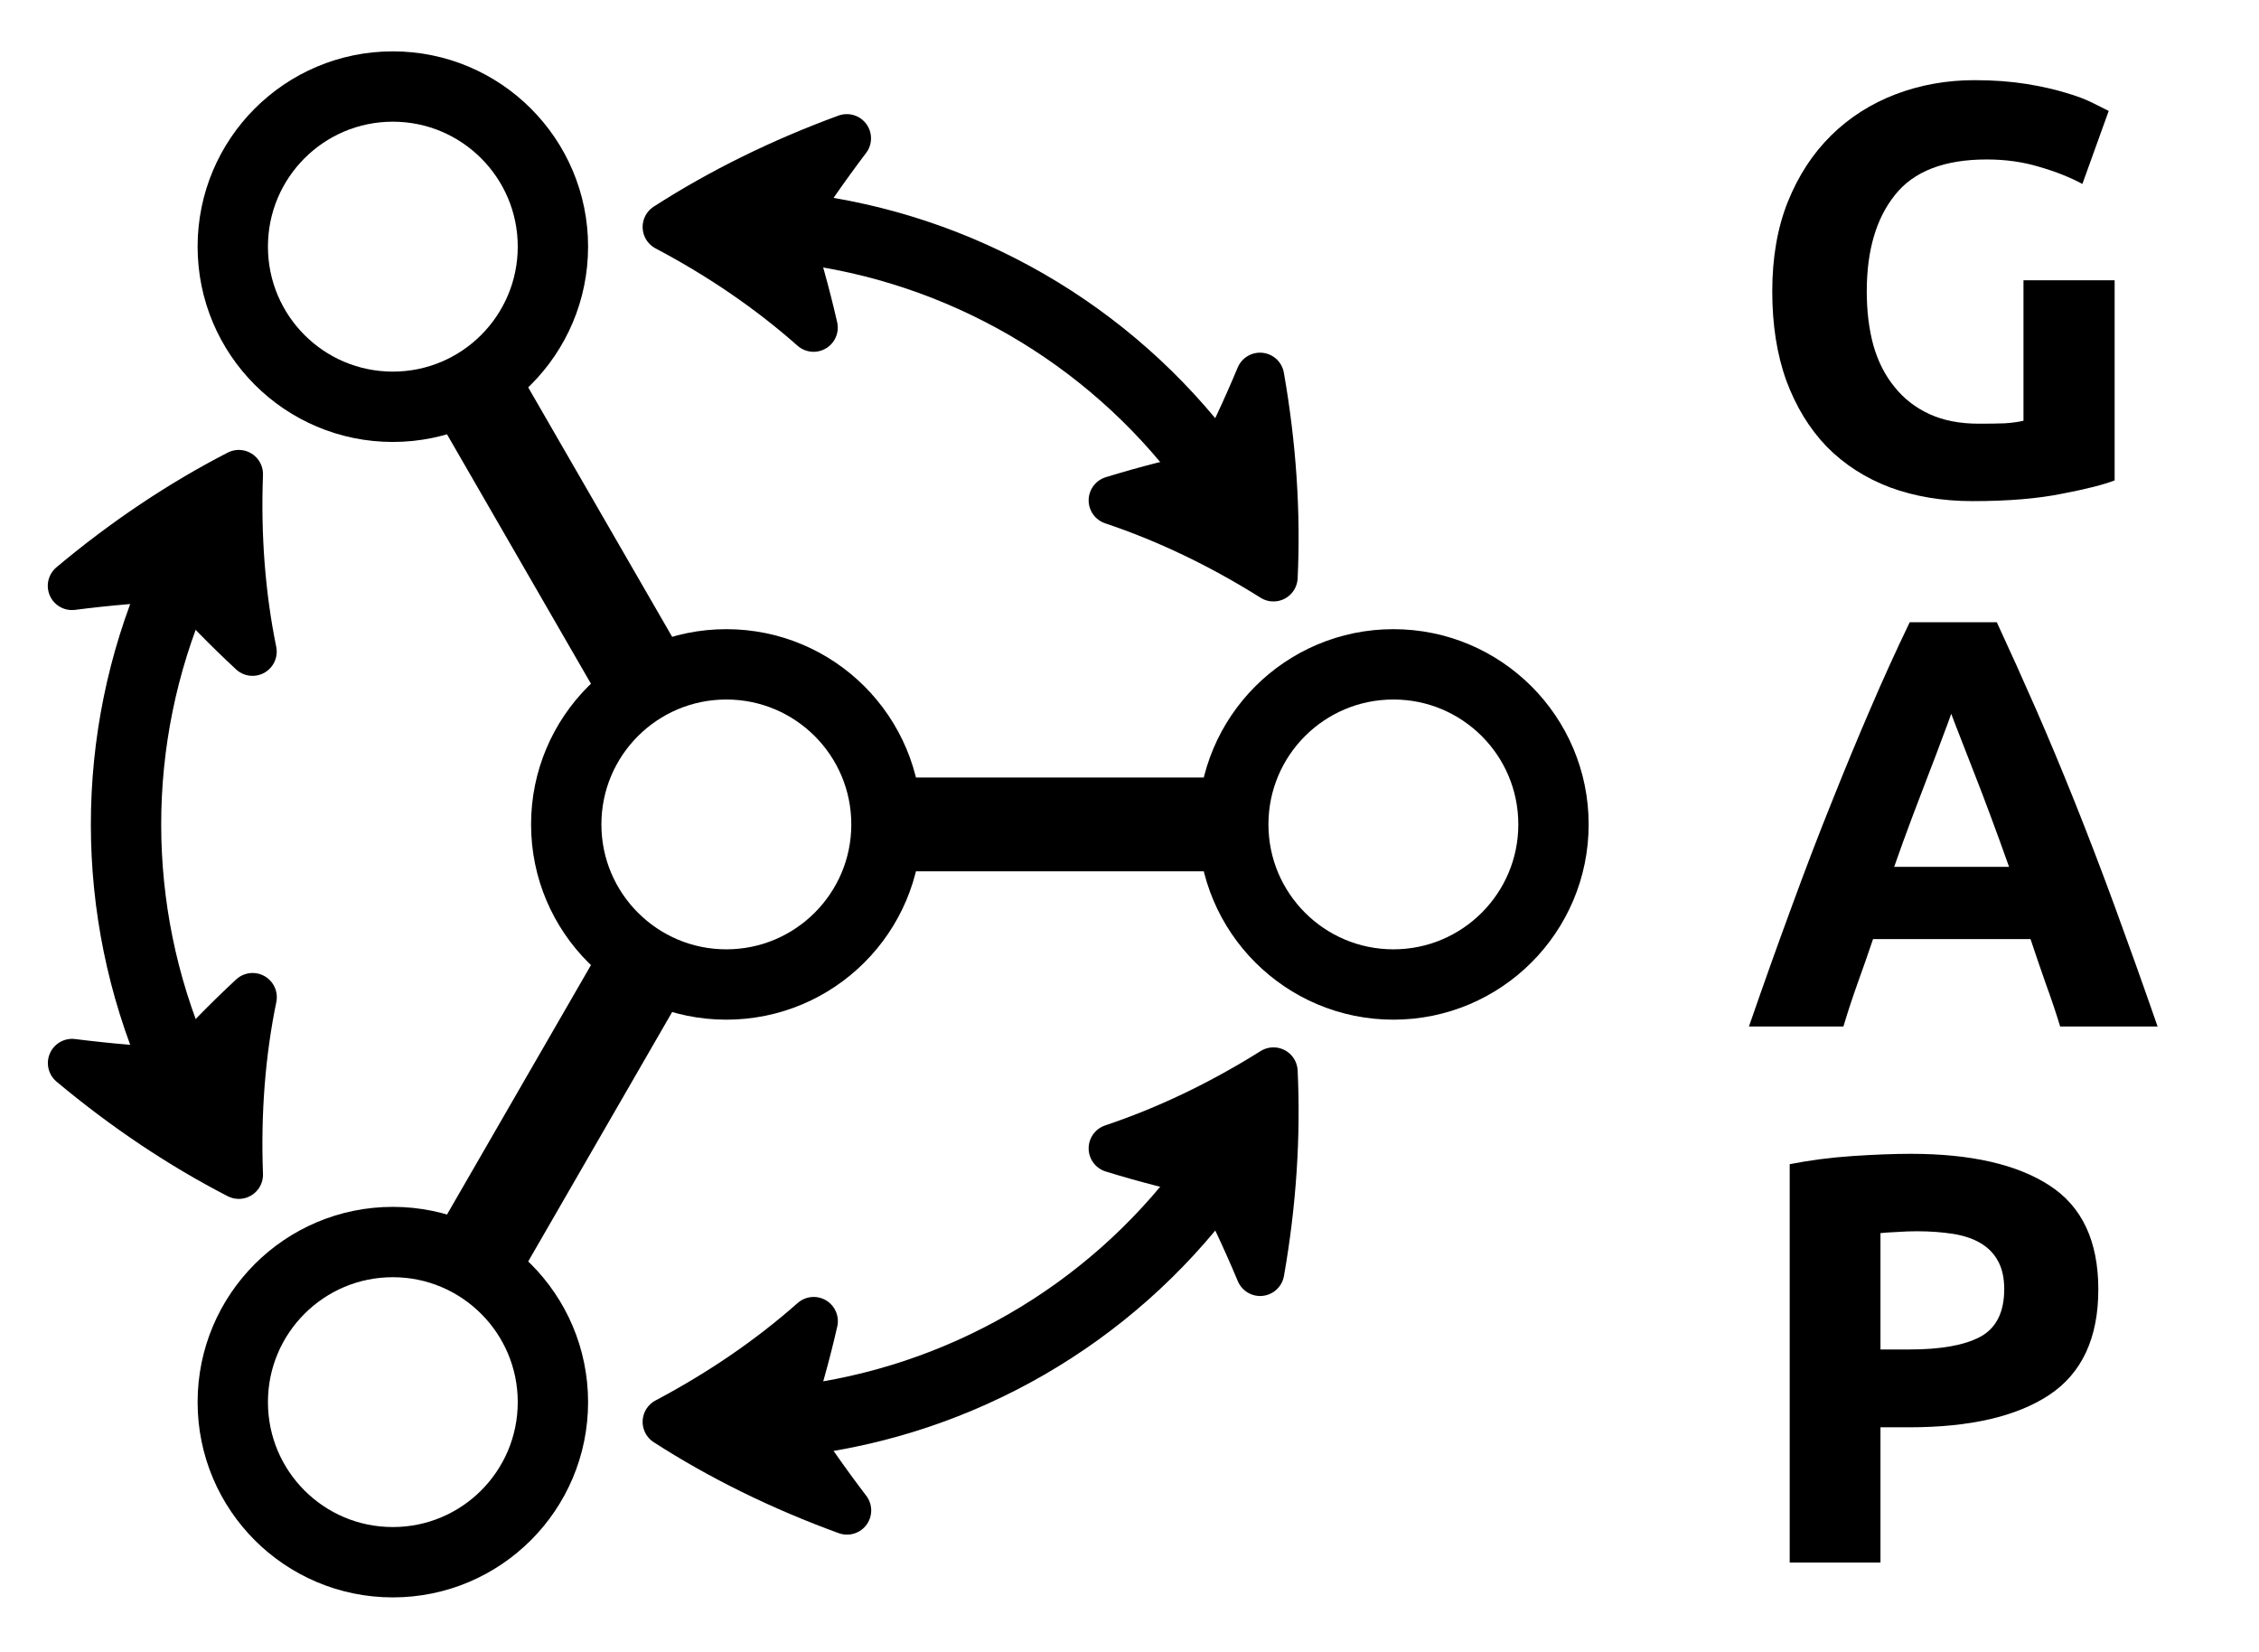
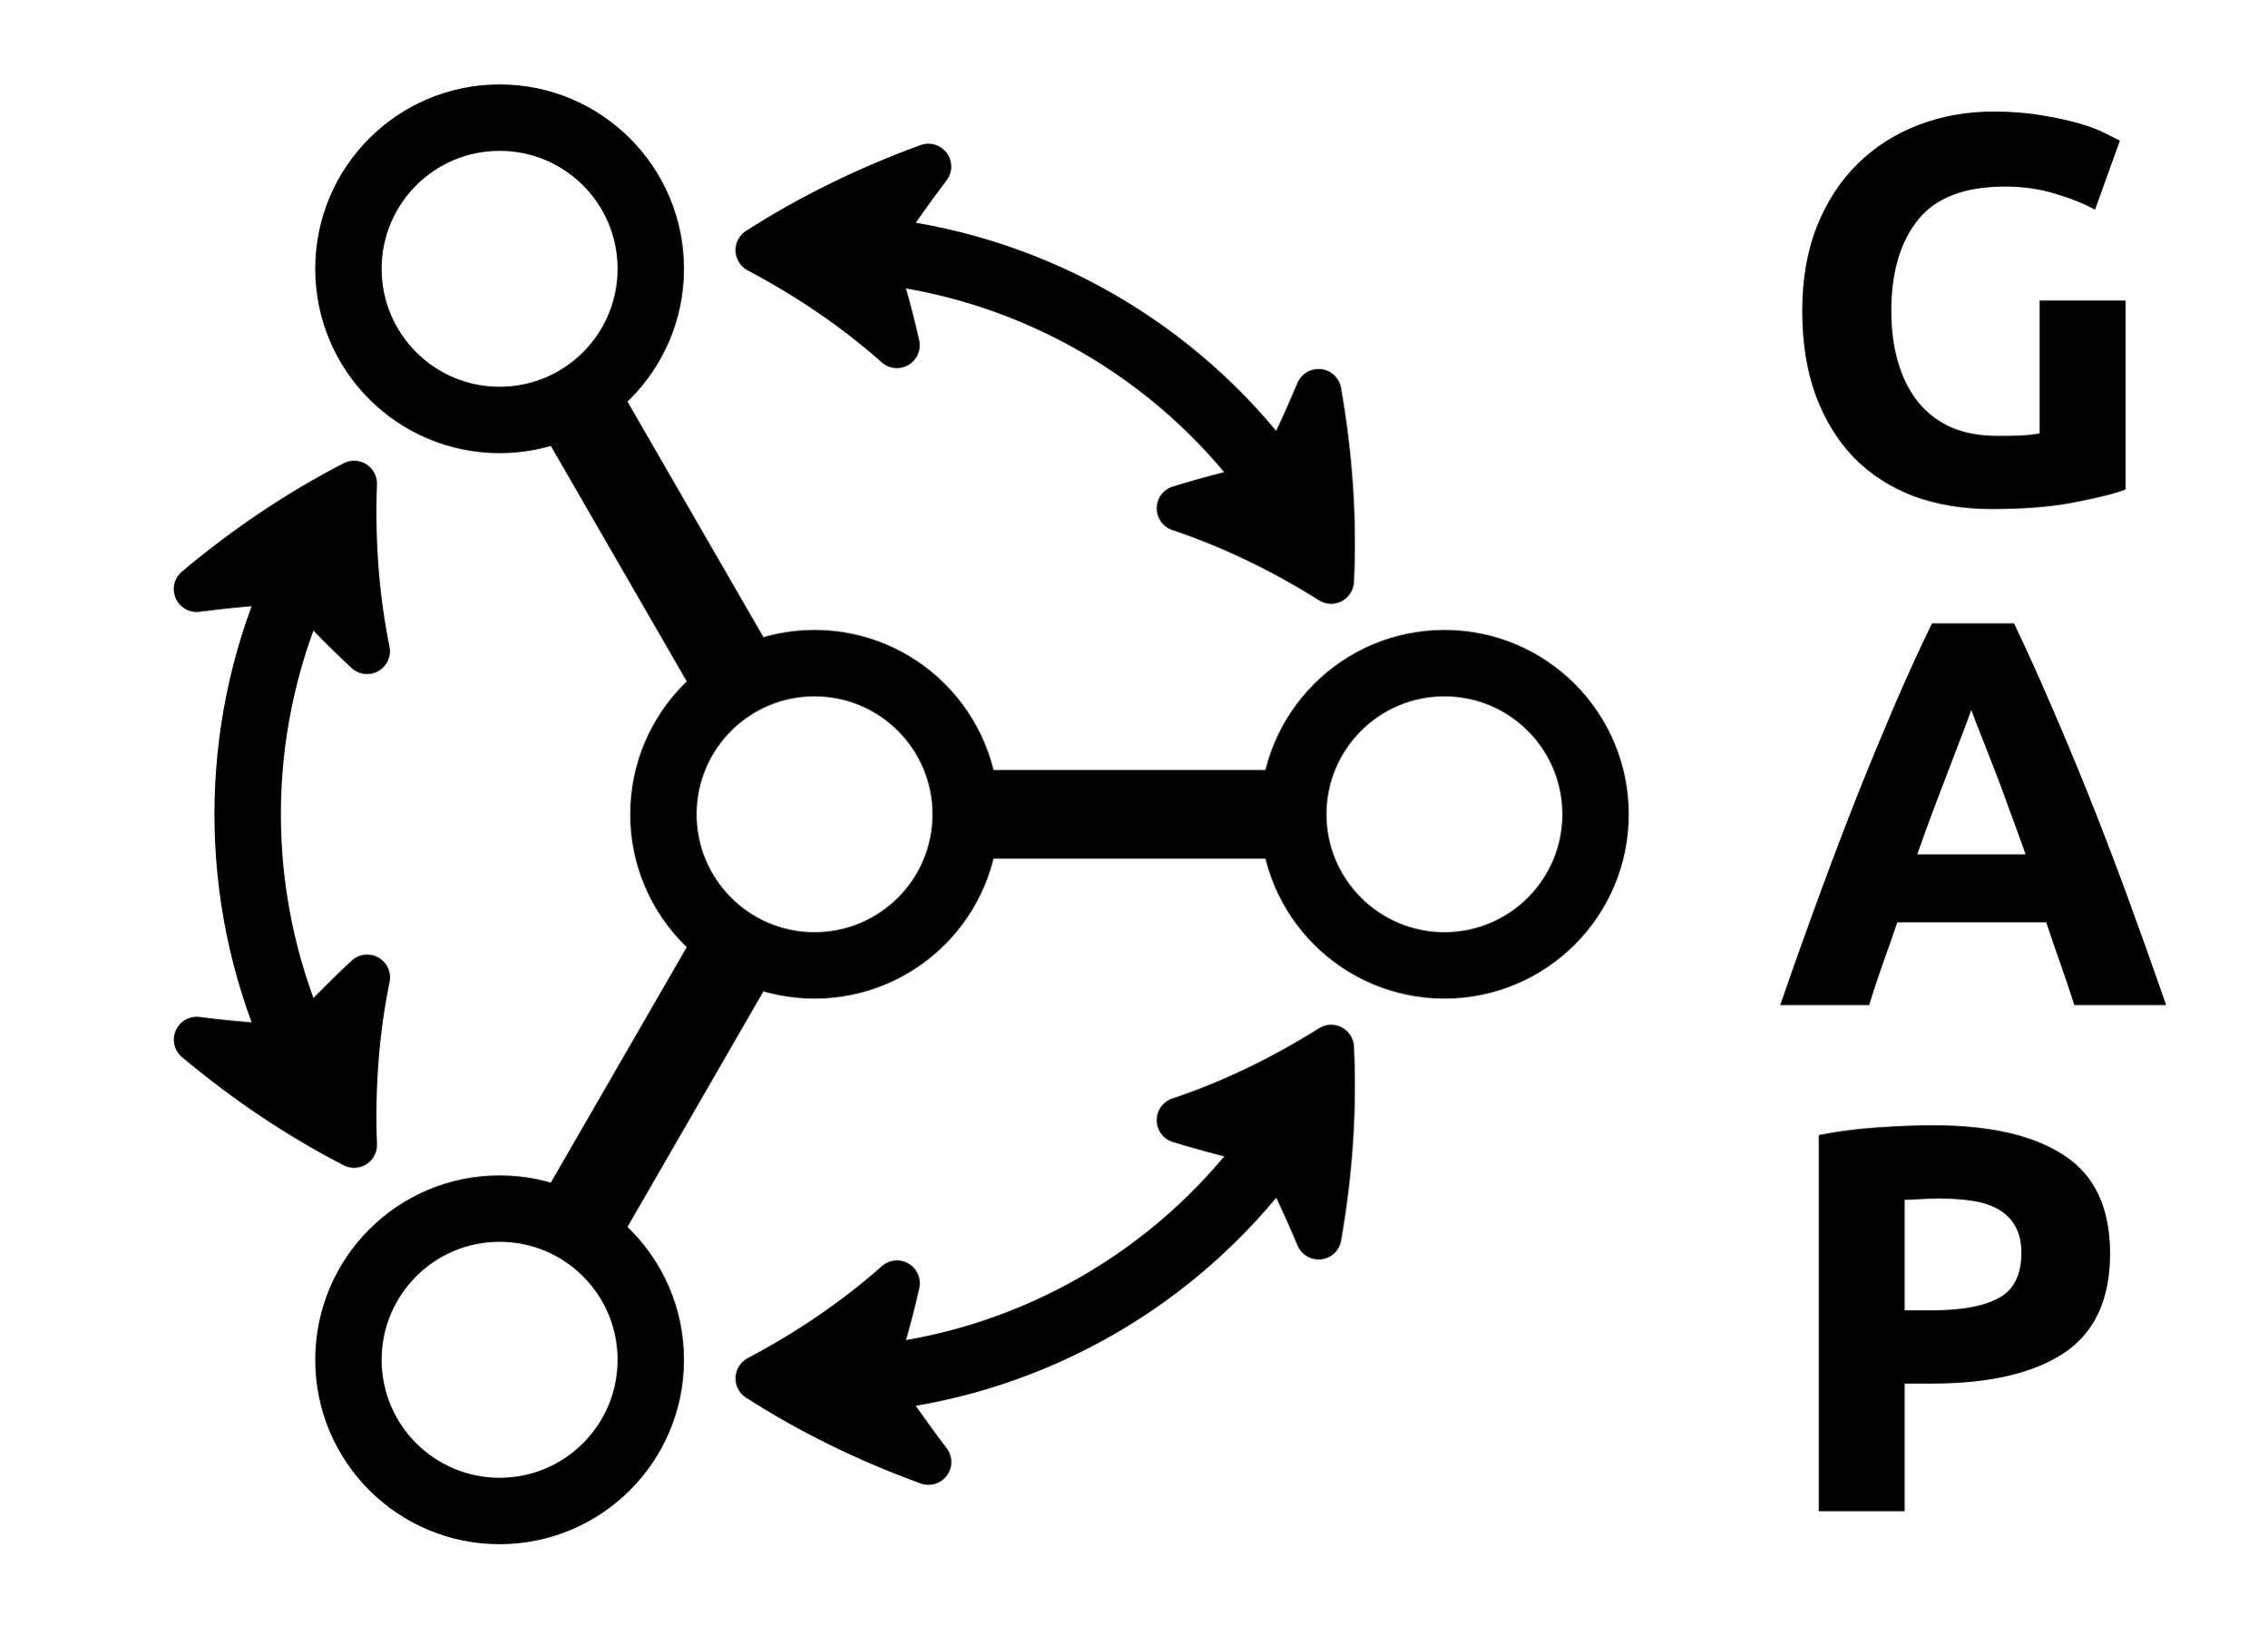
- <svg xmlns="http://www.w3.org/2000/svg" xmlns:xlink="http://www.w3.org/1999/xlink" width="95.264" height="69.631" viewBox="0 0 95.264 69.631">
+ <svg xmlns="http://www.w3.org/2000/svg" xmlns:xlink="http://www.w3.org/1999/xlink" width="101.041pt" height="73.288pt" viewBox="0 0 101.041 73.288">
  <defs>
    <g>
      <g id="glyph-0-0">
-         <path d="M 10.281 -14.094 C 8.488 -14.094 7.195 -13.594 6.406 -12.594 C 5.613 -11.602 5.219 -10.25 5.219 -8.531 C 5.219 -7.695 5.312 -6.938 5.5 -6.25 C 5.695 -5.57 5.992 -4.988 6.391 -4.5 C 6.785 -4.008 7.273 -3.629 7.859 -3.359 C 8.453 -3.086 9.145 -2.953 9.938 -2.953 C 10.363 -2.953 10.727 -2.957 11.031 -2.969 C 11.332 -2.988 11.598 -3.023 11.828 -3.078 L 11.828 -9 L 15.672 -9 L 15.672 -0.562 C 15.211 -0.383 14.473 -0.195 13.453 0 C 12.43 0.207 11.176 0.312 9.688 0.312 C 8.406 0.312 7.242 0.117 6.203 -0.266 C 5.16 -0.66 4.27 -1.234 3.531 -1.984 C 2.801 -2.742 2.234 -3.672 1.828 -4.766 C 1.43 -5.867 1.234 -7.125 1.234 -8.531 C 1.234 -9.957 1.453 -11.219 1.891 -12.312 C 2.336 -13.414 2.945 -14.348 3.719 -15.109 C 4.488 -15.867 5.395 -16.445 6.438 -16.844 C 7.477 -17.238 8.586 -17.438 9.766 -17.438 C 10.566 -17.438 11.289 -17.383 11.938 -17.281 C 12.582 -17.176 13.141 -17.051 13.609 -16.906 C 14.078 -16.77 14.461 -16.625 14.766 -16.469 C 15.066 -16.32 15.285 -16.211 15.422 -16.141 L 14.312 -13.062 C 13.789 -13.344 13.188 -13.582 12.5 -13.781 C 11.82 -13.988 11.082 -14.094 10.281 -14.094 Z M 10.281 -14.094 " />
+         <path d="M 10.266 -14.062 C 8.473 -14.062 7.18 -13.566 6.391 -12.578 C 5.598 -11.586 5.203 -10.234 5.203 -8.516 C 5.203 -7.68 5.301 -6.926 5.5 -6.25 C 5.695 -5.57 5.988 -4.984 6.375 -4.484 C 6.77 -3.992 7.258 -3.613 7.844 -3.344 C 8.438 -3.082 9.129 -2.953 9.922 -2.953 C 10.348 -2.953 10.711 -2.957 11.016 -2.969 C 11.316 -2.988 11.582 -3.02 11.812 -3.062 L 11.812 -8.984 L 15.641 -8.984 L 15.641 -0.562 C 15.18 -0.383 14.441 -0.195 13.422 0 C 12.41 0.207 11.16 0.312 9.672 0.312 C 8.391 0.312 7.227 0.117 6.188 -0.266 C 5.156 -0.66 4.27 -1.234 3.531 -1.984 C 2.801 -2.742 2.234 -3.672 1.828 -4.766 C 1.43 -5.859 1.234 -7.109 1.234 -8.516 C 1.234 -9.941 1.453 -11.203 1.891 -12.297 C 2.328 -13.391 2.93 -14.316 3.703 -15.078 C 4.473 -15.836 5.379 -16.414 6.422 -16.812 C 7.461 -17.207 8.57 -17.406 9.75 -17.406 C 10.551 -17.406 11.273 -17.348 11.922 -17.234 C 12.566 -17.129 13.117 -17.008 13.578 -16.875 C 14.047 -16.738 14.43 -16.594 14.734 -16.438 C 15.035 -16.289 15.254 -16.18 15.391 -16.109 L 14.281 -13.031 C 13.758 -13.312 13.16 -13.551 12.484 -13.75 C 11.805 -13.957 11.066 -14.062 10.266 -14.062 Z M 10.266 -14.062 " />
      </g>
      <g id="glyph-0-1">
-         <path d="M 13.375 0 C 13.195 -0.594 12.992 -1.195 12.766 -1.812 C 12.547 -2.438 12.332 -3.062 12.125 -3.688 L 5.484 -3.688 C 5.273 -3.062 5.055 -2.438 4.828 -1.812 C 4.609 -1.195 4.41 -0.594 4.234 0 L 0.25 0 C 0.883 -1.832 1.488 -3.523 2.062 -5.078 C 2.633 -6.641 3.195 -8.109 3.75 -9.484 C 4.301 -10.867 4.844 -12.176 5.375 -13.406 C 5.906 -14.645 6.457 -15.859 7.031 -17.047 L 10.703 -17.047 C 11.254 -15.859 11.801 -14.645 12.344 -13.406 C 12.883 -12.176 13.43 -10.867 13.984 -9.484 C 14.535 -8.109 15.098 -6.641 15.672 -5.078 C 16.242 -3.523 16.848 -1.832 17.484 0 Z M 8.781 -13.188 C 8.695 -12.938 8.57 -12.598 8.406 -12.172 C 8.25 -11.742 8.062 -11.25 7.844 -10.688 C 7.633 -10.133 7.398 -9.52 7.141 -8.844 C 6.891 -8.176 6.633 -7.473 6.375 -6.734 L 11.219 -6.734 C 10.957 -7.473 10.703 -8.176 10.453 -8.844 C 10.203 -9.52 9.969 -10.133 9.75 -10.688 C 9.531 -11.25 9.336 -11.742 9.172 -12.172 C 9.004 -12.598 8.875 -12.938 8.781 -13.188 Z M 8.781 -13.188 " />
+         <path d="M 13.359 0 C 13.172 -0.594 12.969 -1.195 12.75 -1.812 C 12.531 -2.438 12.316 -3.062 12.109 -3.688 L 5.469 -3.688 C 5.258 -3.062 5.039 -2.438 4.812 -1.812 C 4.594 -1.195 4.395 -0.594 4.219 0 L 0.25 0 C 0.883 -1.832 1.488 -3.523 2.062 -5.078 C 2.633 -6.629 3.191 -8.094 3.734 -9.469 C 4.285 -10.844 4.828 -12.148 5.359 -13.391 C 5.891 -14.629 6.441 -15.836 7.016 -17.016 L 10.672 -17.016 C 11.234 -15.836 11.781 -14.629 12.312 -13.391 C 12.852 -12.148 13.398 -10.844 13.953 -9.469 C 14.504 -8.094 15.066 -6.629 15.641 -5.078 C 16.211 -3.523 16.816 -1.832 17.453 0 Z M 8.766 -13.156 C 8.68 -12.906 8.555 -12.566 8.391 -12.141 C 8.234 -11.723 8.047 -11.234 7.828 -10.672 C 7.617 -10.117 7.383 -9.504 7.125 -8.828 C 6.875 -8.16 6.617 -7.457 6.359 -6.719 L 11.188 -6.719 C 10.926 -7.457 10.672 -8.16 10.422 -8.828 C 10.18 -9.504 9.953 -10.117 9.734 -10.672 C 9.516 -11.234 9.32 -11.723 9.156 -12.141 C 8.988 -12.566 8.859 -12.906 8.766 -13.156 Z M 8.766 -13.156 " />
      </g>
      <g id="glyph-0-2">
-         <path d="M 7.078 -17.234 C 9.617 -17.234 11.57 -16.785 12.938 -15.891 C 14.301 -15.004 14.984 -13.547 14.984 -11.516 C 14.984 -9.461 14.289 -7.977 12.906 -7.062 C 11.531 -6.156 9.566 -5.703 7.016 -5.703 L 5.797 -5.703 L 5.797 0 L 1.969 0 L 1.969 -16.797 C 2.801 -16.961 3.688 -17.078 4.625 -17.141 C 5.562 -17.203 6.379 -17.234 7.078 -17.234 Z M 7.328 -13.969 C 7.047 -13.969 6.77 -13.957 6.5 -13.938 C 6.227 -13.926 5.992 -13.91 5.797 -13.891 L 5.797 -8.984 L 7.016 -8.984 C 8.336 -8.984 9.332 -9.16 10 -9.516 C 10.676 -9.879 11.016 -10.551 11.016 -11.531 C 11.016 -12.008 10.926 -12.406 10.75 -12.719 C 10.582 -13.031 10.336 -13.281 10.016 -13.469 C 9.703 -13.656 9.316 -13.785 8.859 -13.859 C 8.398 -13.93 7.891 -13.969 7.328 -13.969 Z M 7.328 -13.969 " />
+         <path d="M 7.062 -17.203 C 9.602 -17.203 11.551 -16.754 12.906 -15.859 C 14.27 -14.973 14.953 -13.516 14.953 -11.484 C 14.953 -9.441 14.266 -7.961 12.891 -7.047 C 11.516 -6.141 9.551 -5.688 7 -5.688 L 5.797 -5.688 L 5.797 0 L 1.969 0 L 1.969 -16.766 C 2.801 -16.93 3.68 -17.047 4.609 -17.109 C 5.547 -17.172 6.363 -17.203 7.062 -17.203 Z M 7.312 -13.938 C 7.031 -13.938 6.754 -13.926 6.484 -13.906 C 6.223 -13.895 5.992 -13.883 5.797 -13.875 L 5.797 -8.953 L 7 -8.953 C 8.32 -8.953 9.316 -9.133 9.984 -9.5 C 10.66 -9.863 11 -10.535 11 -11.516 C 11 -11.984 10.91 -12.375 10.734 -12.688 C 10.566 -13 10.32 -13.25 10 -13.438 C 9.688 -13.625 9.301 -13.754 8.844 -13.828 C 8.383 -13.898 7.875 -13.938 7.312 -13.938 Z M 7.312 -13.938 " />
      </g>
    </g>
    <clipPath id="clip-0">
-       <path clip-rule="nonzero" d="M 0 0.082 L 84 0.082 L 84 69.18 L 0 69.18 Z M 0 0.082 " />
+       <path clip-rule="nonzero" d="M 0.012 0 L 90 0 L 90 72.582 L 0.012 72.582 Z M 0.012 0 " />
    </clipPath>
    <clipPath id="clip-1">
-       <path clip-rule="nonzero" d="M 0 0.082 L 80 0.082 L 80 69.18 L 0 69.18 Z M 0 0.082 " />
+       <path clip-rule="nonzero" d="M 0.012 0 L 85 0 L 85 72.582 L 0.012 72.582 Z M 0.012 0 " />
    </clipPath>
    <clipPath id="clip-2">
-       <path clip-rule="nonzero" d="M 10 0.082 L 94.535 0.082 L 94.535 69.18 L 10 69.18 Z M 10 0.082 " />
+       <path clip-rule="nonzero" d="M 15 0 L 100.078 0 L 100.078 72.582 L 15 72.582 Z M 15 0 " />
    </clipPath>
    <clipPath id="clip-3">
-       <path clip-rule="nonzero" d="M 0 0.082 L 66 0.082 L 66 60 L 0 60 Z M 0 0.082 " />
+       <path clip-rule="nonzero" d="M 0.012 0 L 71 0 L 71 61 L 0.012 61 Z M 0.012 0 " />
    </clipPath>
    <clipPath id="clip-4">
-       <path clip-rule="nonzero" d="M 0 10 L 66 10 L 66 69.18 L 0 69.18 Z M 0 10 " />
+       <path clip-rule="nonzero" d="M 0.012 12 L 71 12 L 71 72.582 L 0.012 72.582 Z M 0.012 12 " />
    </clipPath>
    <clipPath id="clip-5">
-       <path clip-rule="nonzero" d="M 0 0.082 L 93 0.082 L 93 62 L 0 62 Z M 0 0.082 " />
+       <path clip-rule="nonzero" d="M 0.012 0 L 99 0 L 99 64 L 0.012 64 Z M 0.012 0 " />
    </clipPath>
    <clipPath id="clip-6">
-       <path clip-rule="nonzero" d="M 0 0.082 L 50 0.082 L 50 69.18 L 0 69.18 Z M 0 0.082 " />
+       <path clip-rule="nonzero" d="M 0.012 0 L 55 0 L 55 72.582 L 0.012 72.582 Z M 0.012 0 " />
    </clipPath>
    <clipPath id="clip-7">
-       <path clip-rule="nonzero" d="M 0 7 L 93 7 L 93 69.18 L 0 69.18 Z M 0 7 " />
+       <path clip-rule="nonzero" d="M 0.012 9 L 99 9 L 99 72.582 L 0.012 72.582 Z M 0.012 9 " />
    </clipPath>
  </defs>
-   <path fill="none" stroke-width="3.985" stroke-linecap="butt" stroke-linejoin="miter" stroke="rgb(0%, 0%, 0%)" stroke-opacity="1" stroke-miterlimit="10" d="M 5.671 -0.001 L 22.676 -0.001 " transform="matrix(0.992333, 0, 0, -0.992333, 30.63035, 34.76092)" />
+   <path fill="none" stroke-width="3.985" stroke-linecap="butt" stroke-linejoin="miter" stroke="rgb(0%, 0%, 0%)" stroke-opacity="1" stroke-miterlimit="10" d="M 5.67 -0.002 L 22.677 -0.002 " transform="matrix(0.990378, 0, 0, -0.990378, 36.30263, 36.29142)" />
  <g clip-path="url(#clip-0)">
-     <path fill="none" stroke-width="3.985" stroke-linecap="butt" stroke-linejoin="miter" stroke="rgb(0%, 0%, 0%)" stroke-opacity="1" stroke-miterlimit="10" d="M -2.836 4.908 L -11.338 19.638 " transform="matrix(0.992333, 0, 0, -0.992333, 30.63035, 34.76092)" />
-     <path fill="none" stroke-width="3.985" stroke-linecap="butt" stroke-linejoin="miter" stroke="rgb(0%, 0%, 0%)" stroke-opacity="1" stroke-miterlimit="10" d="M -2.836 -4.91 L -11.338 -19.64 " transform="matrix(0.992333, 0, 0, -0.992333, 30.63035, 34.76092)" />
+     <path fill="none" stroke-width="3.985" stroke-linecap="butt" stroke-linejoin="miter" stroke="rgb(0%, 0%, 0%)" stroke-opacity="1" stroke-miterlimit="10" d="M -2.834 4.909 L -11.337 19.641 " transform="matrix(0.990378, 0, 0, -0.990378, 36.30263, 36.29142)" />
+     <path fill="none" stroke-width="3.985" stroke-linecap="butt" stroke-linejoin="miter" stroke="rgb(0%, 0%, 0%)" stroke-opacity="1" stroke-miterlimit="10" d="M -2.834 -4.908 L -11.337 -19.64 " transform="matrix(0.990378, 0, 0, -0.990378, 36.30263, 36.29142)" />
  </g>
  <g clip-path="url(#clip-1)">
-     <path fill="none" stroke-width="2.989" stroke-linecap="butt" stroke-linejoin="miter" stroke="rgb(0%, 0%, 0%)" stroke-opacity="1" stroke-miterlimit="10" d="M 6.805 -0.001 C 6.805 3.758 3.758 6.801 -0.001 6.801 C -3.757 6.801 -6.804 3.758 -6.804 -0.001 C -6.804 -3.756 -3.757 -6.803 -0.001 -6.803 C 3.758 -6.803 6.805 -3.756 6.805 -0.001 Z M 6.805 -0.001 " transform="matrix(0.992333, 0, 0, -0.992333, 30.63035, 34.76092)" />
+     <path fill="none" stroke-width="2.989" stroke-linecap="butt" stroke-linejoin="miter" stroke="rgb(0%, 0%, 0%)" stroke-opacity="1" stroke-miterlimit="10" d="M 6.802 -0.002 C 6.802 3.757 3.757 6.802 -0.002 6.802 C -3.757 6.802 -6.802 3.757 -6.802 -0.002 C -6.802 -3.756 -3.757 -6.801 -0.002 -6.801 C 3.757 -6.801 6.802 -3.756 6.802 -0.002 Z M 6.802 -0.002 " transform="matrix(0.990378, 0, 0, -0.990378, 36.30263, 36.29142)" />
  </g>
  <g clip-path="url(#clip-2)">
-     <path fill="none" stroke-width="2.989" stroke-linecap="butt" stroke-linejoin="miter" stroke="rgb(0%, 0%, 0%)" stroke-opacity="1" stroke-miterlimit="10" d="M 35.151 -0.001 C 35.151 3.758 32.104 6.801 28.349 6.801 C 24.589 6.801 21.543 3.758 21.543 -0.001 C 21.543 -3.756 24.589 -6.803 28.349 -6.803 C 32.104 -6.803 35.151 -3.756 35.151 -0.001 Z M 35.151 -0.001 " transform="matrix(0.992333, 0, 0, -0.992333, 30.63035, 34.76092)" />
+     <path fill="none" stroke-width="2.989" stroke-linecap="butt" stroke-linejoin="miter" stroke="rgb(0%, 0%, 0%)" stroke-opacity="1" stroke-miterlimit="10" d="M 35.149 -0.002 C 35.149 3.757 32.104 6.802 28.345 6.802 C 24.59 6.802 21.545 3.757 21.545 -0.002 C 21.545 -3.756 24.59 -6.801 28.345 -6.801 C 32.104 -6.801 35.149 -3.756 35.149 -0.002 Z M 35.149 -0.002 " transform="matrix(0.990378, 0, 0, -0.990378, 36.30263, 36.29142)" />
  </g>
  <g clip-path="url(#clip-3)">
-     <path fill="none" stroke-width="2.989" stroke-linecap="butt" stroke-linejoin="miter" stroke="rgb(0%, 0%, 0%)" stroke-opacity="1" stroke-miterlimit="10" d="M -7.37 24.551 C -7.37 28.306 -10.417 31.353 -14.173 31.353 C -17.932 31.353 -20.975 28.306 -20.975 24.551 C -20.975 20.791 -17.932 17.745 -14.173 17.745 C -10.417 17.745 -7.37 20.791 -7.37 24.551 Z M -7.37 24.551 " transform="matrix(0.992333, 0, 0, -0.992333, 30.63035, 34.76092)" />
+     <path fill="none" stroke-width="2.989" stroke-linecap="butt" stroke-linejoin="miter" stroke="rgb(0%, 0%, 0%)" stroke-opacity="1" stroke-miterlimit="10" d="M -7.37 24.547 C -7.37 28.306 -10.415 31.351 -14.173 31.351 C -17.932 31.351 -20.977 28.306 -20.977 24.547 C -20.977 20.792 -17.932 17.747 -14.173 17.747 C -10.415 17.747 -7.37 20.792 -7.37 24.547 Z M -7.37 24.547 " transform="matrix(0.990378, 0, 0, -0.990378, 36.30263, 36.29142)" />
  </g>
  <g clip-path="url(#clip-4)">
-     <path fill="none" stroke-width="2.989" stroke-linecap="butt" stroke-linejoin="miter" stroke="rgb(0%, 0%, 0%)" stroke-opacity="1" stroke-miterlimit="10" d="M -7.37 -24.548 C -7.37 -20.793 -10.417 -17.746 -14.173 -17.746 C -17.932 -17.746 -20.975 -20.793 -20.975 -24.548 C -20.975 -28.308 -17.932 -31.351 -14.173 -31.351 C -10.417 -31.351 -7.37 -28.308 -7.37 -24.548 Z M -7.37 -24.548 " transform="matrix(0.992333, 0, 0, -0.992333, 30.63035, 34.76092)" />
+     <path fill="none" stroke-width="2.989" stroke-linecap="butt" stroke-linejoin="miter" stroke="rgb(0%, 0%, 0%)" stroke-opacity="1" stroke-miterlimit="10" d="M -7.37 -24.55 C -7.37 -20.791 -10.415 -17.747 -14.173 -17.747 C -17.932 -17.747 -20.977 -20.791 -20.977 -24.55 C -20.977 -28.305 -17.932 -31.354 -14.173 -31.354 C -10.415 -31.354 -7.37 -28.305 -7.37 -24.55 Z M -7.37 -24.55 " transform="matrix(0.990378, 0, 0, -0.990378, 36.30263, 36.29142)" />
  </g>
  <g clip-path="url(#clip-5)">
-     <path fill="none" stroke-width="2.989" stroke-linecap="butt" stroke-linejoin="miter" stroke="rgb(0%, 0%, 0%)" stroke-opacity="1" stroke-miterlimit="10" d="M 20.433 15.284 C 16.252 20.866 9.942 24.511 3.018 25.334 " transform="matrix(0.992333, 0, 0, -0.992333, 30.63035, 34.76092)" />
+     <path fill="none" stroke-width="2.989" stroke-linecap="butt" stroke-linejoin="miter" stroke="rgb(0%, 0%, 0%)" stroke-opacity="1" stroke-miterlimit="10" d="M 20.429 15.282 C 16.252 20.867 9.945 24.512 3.019 25.336 " transform="matrix(0.990378, 0, 0, -0.990378, 36.30263, 36.29142)" />
  </g>
-   <path fill-rule="nonzero" fill="rgb(0%, 0%, 0%)" fill-opacity="1" stroke-width="2.057" stroke-linecap="butt" stroke-linejoin="round" stroke="rgb(0%, 0%, 0%)" stroke-opacity="1" stroke-miterlimit="10" d="M 23.251 10.502 C 23.381 13.249 23.192 16.103 22.68 19.016 C 22.086 17.591 21.436 16.209 20.736 14.867 C 19.267 14.568 17.831 14.202 16.425 13.769 C 18.72 13.001 21.015 11.907 23.251 10.502 Z M 23.251 10.502 " transform="matrix(0.992333, 0, 0, -0.992333, 30.63035, 34.76092)" />
-   <path fill-rule="nonzero" fill="rgb(0%, 0%, 0%)" fill-opacity="1" stroke-width="2.057" stroke-linecap="butt" stroke-linejoin="round" stroke="rgb(0%, 0%, 0%)" stroke-opacity="1" stroke-miterlimit="10" d="M -2.529 25.385 C -0.194 24.153 1.896 22.712 3.707 21.11 C 3.38 22.539 2.982 23.968 2.51 25.389 C 3.317 26.669 4.191 27.924 5.12 29.152 C 2.349 28.137 -0.218 26.873 -2.529 25.385 Z M -2.529 25.385 " transform="matrix(0.992333, 0, 0, -0.992333, 30.63035, 34.76092)" />
+   <path fill-rule="nonzero" fill="rgb(0%, 0%, 0%)" fill-opacity="1" stroke-width="2.057" stroke-linecap="butt" stroke-linejoin="round" stroke="rgb(0%, 0%, 0%)" stroke-opacity="1" stroke-miterlimit="10" d="M 23.249 10.502 C 23.383 13.247 23.194 16.103 22.681 19.013 C 22.086 17.594 21.439 16.209 20.733 14.868 C 19.266 14.568 17.83 14.202 16.426 13.768 C 18.721 12.999 21.013 11.906 23.249 10.502 Z M 23.249 10.502 " transform="matrix(0.990378, 0, 0, -0.990378, 36.30263, 36.29142)" />
+   <path fill-rule="nonzero" fill="rgb(0%, 0%, 0%)" fill-opacity="1" stroke-width="2.057" stroke-linecap="butt" stroke-linejoin="round" stroke="rgb(0%, 0%, 0%)" stroke-opacity="1" stroke-miterlimit="10" d="M -2.53 25.387 C -0.195 24.153 1.895 22.713 3.706 21.108 C 3.382 22.54 2.98 23.967 2.511 25.391 C 3.315 26.669 4.191 27.923 5.122 29.15 C 2.349 28.136 -0.219 26.874 -2.53 25.387 Z M -2.53 25.387 " transform="matrix(0.990378, 0, 0, -0.990378, 36.30263, 36.29142)" />
  <g clip-path="url(#clip-6)">
-     <path fill="none" stroke-width="2.989" stroke-linecap="butt" stroke-linejoin="miter" stroke="rgb(0%, 0%, 0%)" stroke-opacity="1" stroke-miterlimit="10" d="M -23.451 10.053 C -26.198 3.64 -26.198 -3.642 -23.451 -10.054 " transform="matrix(0.992333, 0, 0, -0.992333, 30.63035, 34.76092)" />
+     <path fill="none" stroke-width="2.989" stroke-linecap="butt" stroke-linejoin="miter" stroke="rgb(0%, 0%, 0%)" stroke-opacity="1" stroke-miterlimit="10" d="M -23.45 10.052 C -26.199 3.643 -26.199 -3.642 -23.45 -10.051 " transform="matrix(0.990378, 0, 0, -0.990378, 36.30263, 36.29142)" />
  </g>
-   <path fill-rule="nonzero" fill="rgb(0%, 0%, 0%)" fill-opacity="1" stroke-width="2.057" stroke-linecap="butt" stroke-linejoin="round" stroke="rgb(0%, 0%, 0%)" stroke-opacity="1" stroke-miterlimit="10" d="M -20.719 14.883 C -23.163 13.627 -25.545 12.033 -27.808 10.136 C -26.277 10.332 -24.758 10.462 -23.242 10.521 C -22.25 9.399 -21.211 8.34 -20.136 7.341 C -20.62 9.714 -20.817 12.245 -20.719 14.883 Z M -20.719 14.883 " transform="matrix(0.992333, 0, 0, -0.992333, 30.63035, 34.76092)" />
-   <path fill-rule="nonzero" fill="rgb(0%, 0%, 0%)" fill-opacity="1" stroke-width="2.057" stroke-linecap="butt" stroke-linejoin="round" stroke="rgb(0%, 0%, 0%)" stroke-opacity="1" stroke-miterlimit="10" d="M -20.719 -14.884 C -20.817 -12.243 -20.62 -9.712 -20.132 -7.342 C -21.211 -8.342 -22.246 -9.405 -23.242 -10.523 C -24.754 -10.464 -26.277 -10.334 -27.804 -10.141 C -25.541 -12.034 -23.163 -13.625 -20.719 -14.884 Z M -20.719 -14.884 " transform="matrix(0.992333, 0, 0, -0.992333, 30.63035, 34.76092)" />
+   <path fill-rule="nonzero" fill="rgb(0%, 0%, 0%)" fill-opacity="1" stroke-width="2.057" stroke-linecap="butt" stroke-linejoin="round" stroke="rgb(0%, 0%, 0%)" stroke-opacity="1" stroke-miterlimit="10" d="M -20.721 14.884 C -23.162 13.626 -25.545 12.036 -27.808 10.135 C -26.278 10.332 -24.756 10.462 -23.245 10.522 C -22.247 9.401 -21.214 8.34 -20.137 7.339 C -20.618 9.713 -20.819 12.245 -20.721 14.884 Z M -20.721 14.884 " transform="matrix(0.990378, 0, 0, -0.990378, 36.30263, 36.29142)" />
+   <path fill-rule="nonzero" fill="rgb(0%, 0%, 0%)" fill-opacity="1" stroke-width="2.057" stroke-linecap="butt" stroke-linejoin="round" stroke="rgb(0%, 0%, 0%)" stroke-opacity="1" stroke-miterlimit="10" d="M -20.721 -14.883 C -20.819 -12.244 -20.618 -9.712 -20.133 -7.342 C -21.21 -8.344 -22.247 -9.405 -23.245 -10.521 C -24.756 -10.462 -26.278 -10.335 -27.805 -10.142 C -25.545 -12.035 -23.162 -13.625 -20.721 -14.883 Z M -20.721 -14.883 " transform="matrix(0.990378, 0, 0, -0.990378, 36.30263, 36.29142)" />
  <g clip-path="url(#clip-7)">
-     <path fill="none" stroke-width="2.989" stroke-linecap="butt" stroke-linejoin="miter" stroke="rgb(0%, 0%, 0%)" stroke-opacity="1" stroke-miterlimit="10" d="M 3.022 -25.336 C 9.946 -24.509 16.256 -20.868 20.433 -15.282 " transform="matrix(0.992333, 0, 0, -0.992333, 30.63035, 34.76092)" />
+     <path fill="none" stroke-width="2.989" stroke-linecap="butt" stroke-linejoin="miter" stroke="rgb(0%, 0%, 0%)" stroke-opacity="1" stroke-miterlimit="10" d="M 3.019 -25.335 C 9.945 -24.511 16.256 -20.866 20.433 -15.281 " transform="matrix(0.990378, 0, 0, -0.990378, 36.30263, 36.29142)" />
  </g>
-   <path fill-rule="nonzero" fill="rgb(0%, 0%, 0%)" fill-opacity="1" stroke-width="2.057" stroke-linecap="butt" stroke-linejoin="round" stroke="rgb(0%, 0%, 0%)" stroke-opacity="1" stroke-miterlimit="10" d="M -2.529 -25.387 C -0.218 -26.875 2.349 -28.138 5.128 -29.15 C 4.191 -27.922 3.317 -26.67 2.51 -25.391 C 2.982 -23.97 3.384 -22.541 3.711 -21.108 C 1.896 -22.714 -0.194 -24.151 -2.529 -25.387 Z M -2.529 -25.387 " transform="matrix(0.992333, 0, 0, -0.992333, 30.63035, 34.76092)" />
-   <path fill-rule="nonzero" fill="rgb(0%, 0%, 0%)" fill-opacity="1" stroke-width="2.057" stroke-linecap="butt" stroke-linejoin="round" stroke="rgb(0%, 0%, 0%)" stroke-opacity="1" stroke-miterlimit="10" d="M 23.251 -10.503 C 21.015 -11.905 18.72 -12.999 16.425 -13.766 C 17.831 -14.2 19.267 -14.566 20.736 -14.869 C 21.44 -16.207 22.09 -17.589 22.684 -19.01 C 23.196 -16.105 23.381 -13.247 23.251 -10.503 Z M 23.251 -10.503 " transform="matrix(0.992333, 0, 0, -0.992333, 30.63035, 34.76092)" />
+   <path fill-rule="nonzero" fill="rgb(0%, 0%, 0%)" fill-opacity="1" stroke-width="2.057" stroke-linecap="butt" stroke-linejoin="round" stroke="rgb(0%, 0%, 0%)" stroke-opacity="1" stroke-miterlimit="10" d="M -2.53 -25.386 C -0.219 -26.873 2.349 -28.139 5.126 -29.149 C 4.191 -27.923 3.319 -26.668 2.511 -25.39 C 2.984 -23.97 3.382 -22.539 3.71 -21.107 C 1.899 -22.712 -0.195 -24.152 -2.53 -25.386 Z M -2.53 -25.386 " transform="matrix(0.990378, 0, 0, -0.990378, 36.30263, 36.29142)" />
+   <path fill-rule="nonzero" fill="rgb(0%, 0%, 0%)" fill-opacity="1" stroke-width="2.057" stroke-linecap="butt" stroke-linejoin="round" stroke="rgb(0%, 0%, 0%)" stroke-opacity="1" stroke-miterlimit="10" d="M 23.249 -10.501 C 21.013 -11.905 18.721 -13.002 16.426 -13.767 C 17.83 -14.197 19.266 -14.567 20.733 -14.867 C 21.439 -16.208 22.09 -17.589 22.685 -19.009 C 23.194 -16.102 23.383 -13.246 23.249 -10.501 Z M 23.249 -10.501 " transform="matrix(0.990378, 0, 0, -0.990378, 36.30263, 36.29142)" />
  <g fill="rgb(0%, 0%, 0%)" fill-opacity="1">
-     <use xlink:href="#glyph-0-0" x="73.504" y="20.818" />
+     <use xlink:href="#glyph-0-0" x="79.092" y="22.376" />
  </g>
  <g fill="rgb(0%, 0%, 0%)" fill-opacity="1">
-     <use xlink:href="#glyph-0-1" x="73.504" y="43.284" />
+     <use xlink:href="#glyph-0-1" x="79.092" y="44.798" />
  </g>
  <g fill="rgb(0%, 0%, 0%)" fill-opacity="1">
-     <use xlink:href="#glyph-0-2" x="73.504" y="65.885" />
+     <use xlink:href="#glyph-0-2" x="79.092" y="67.355" />
  </g>
</svg>
